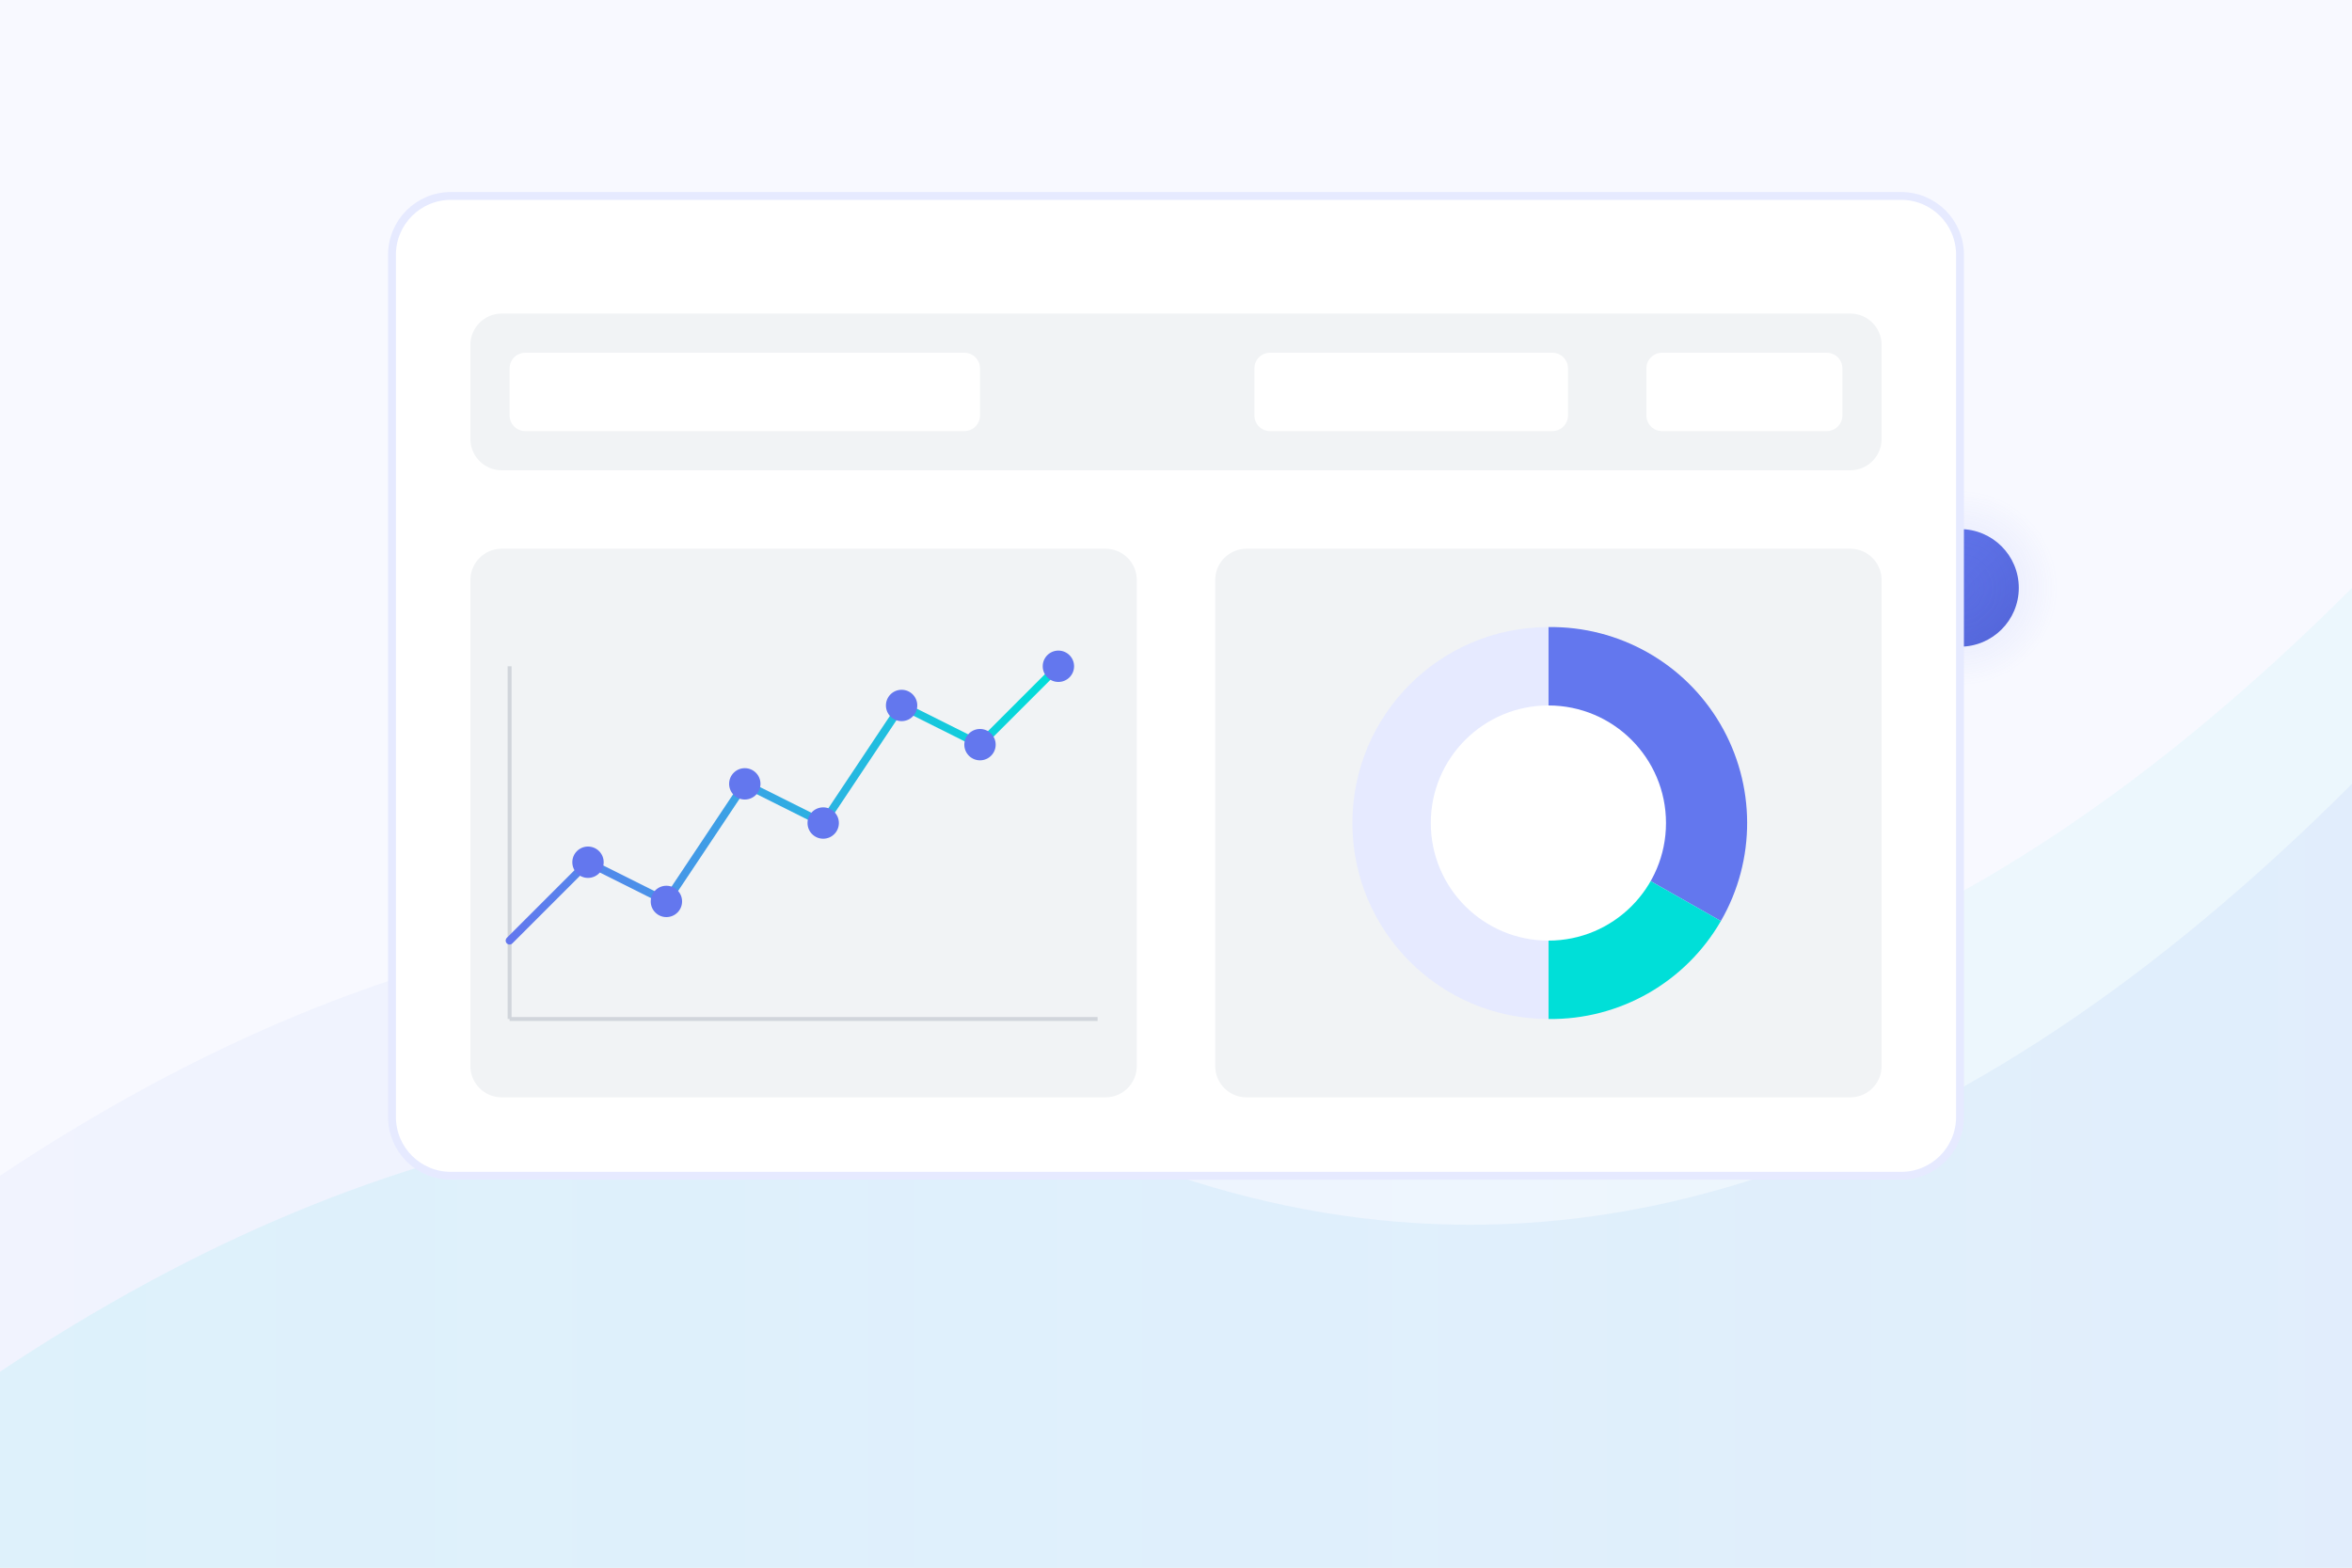
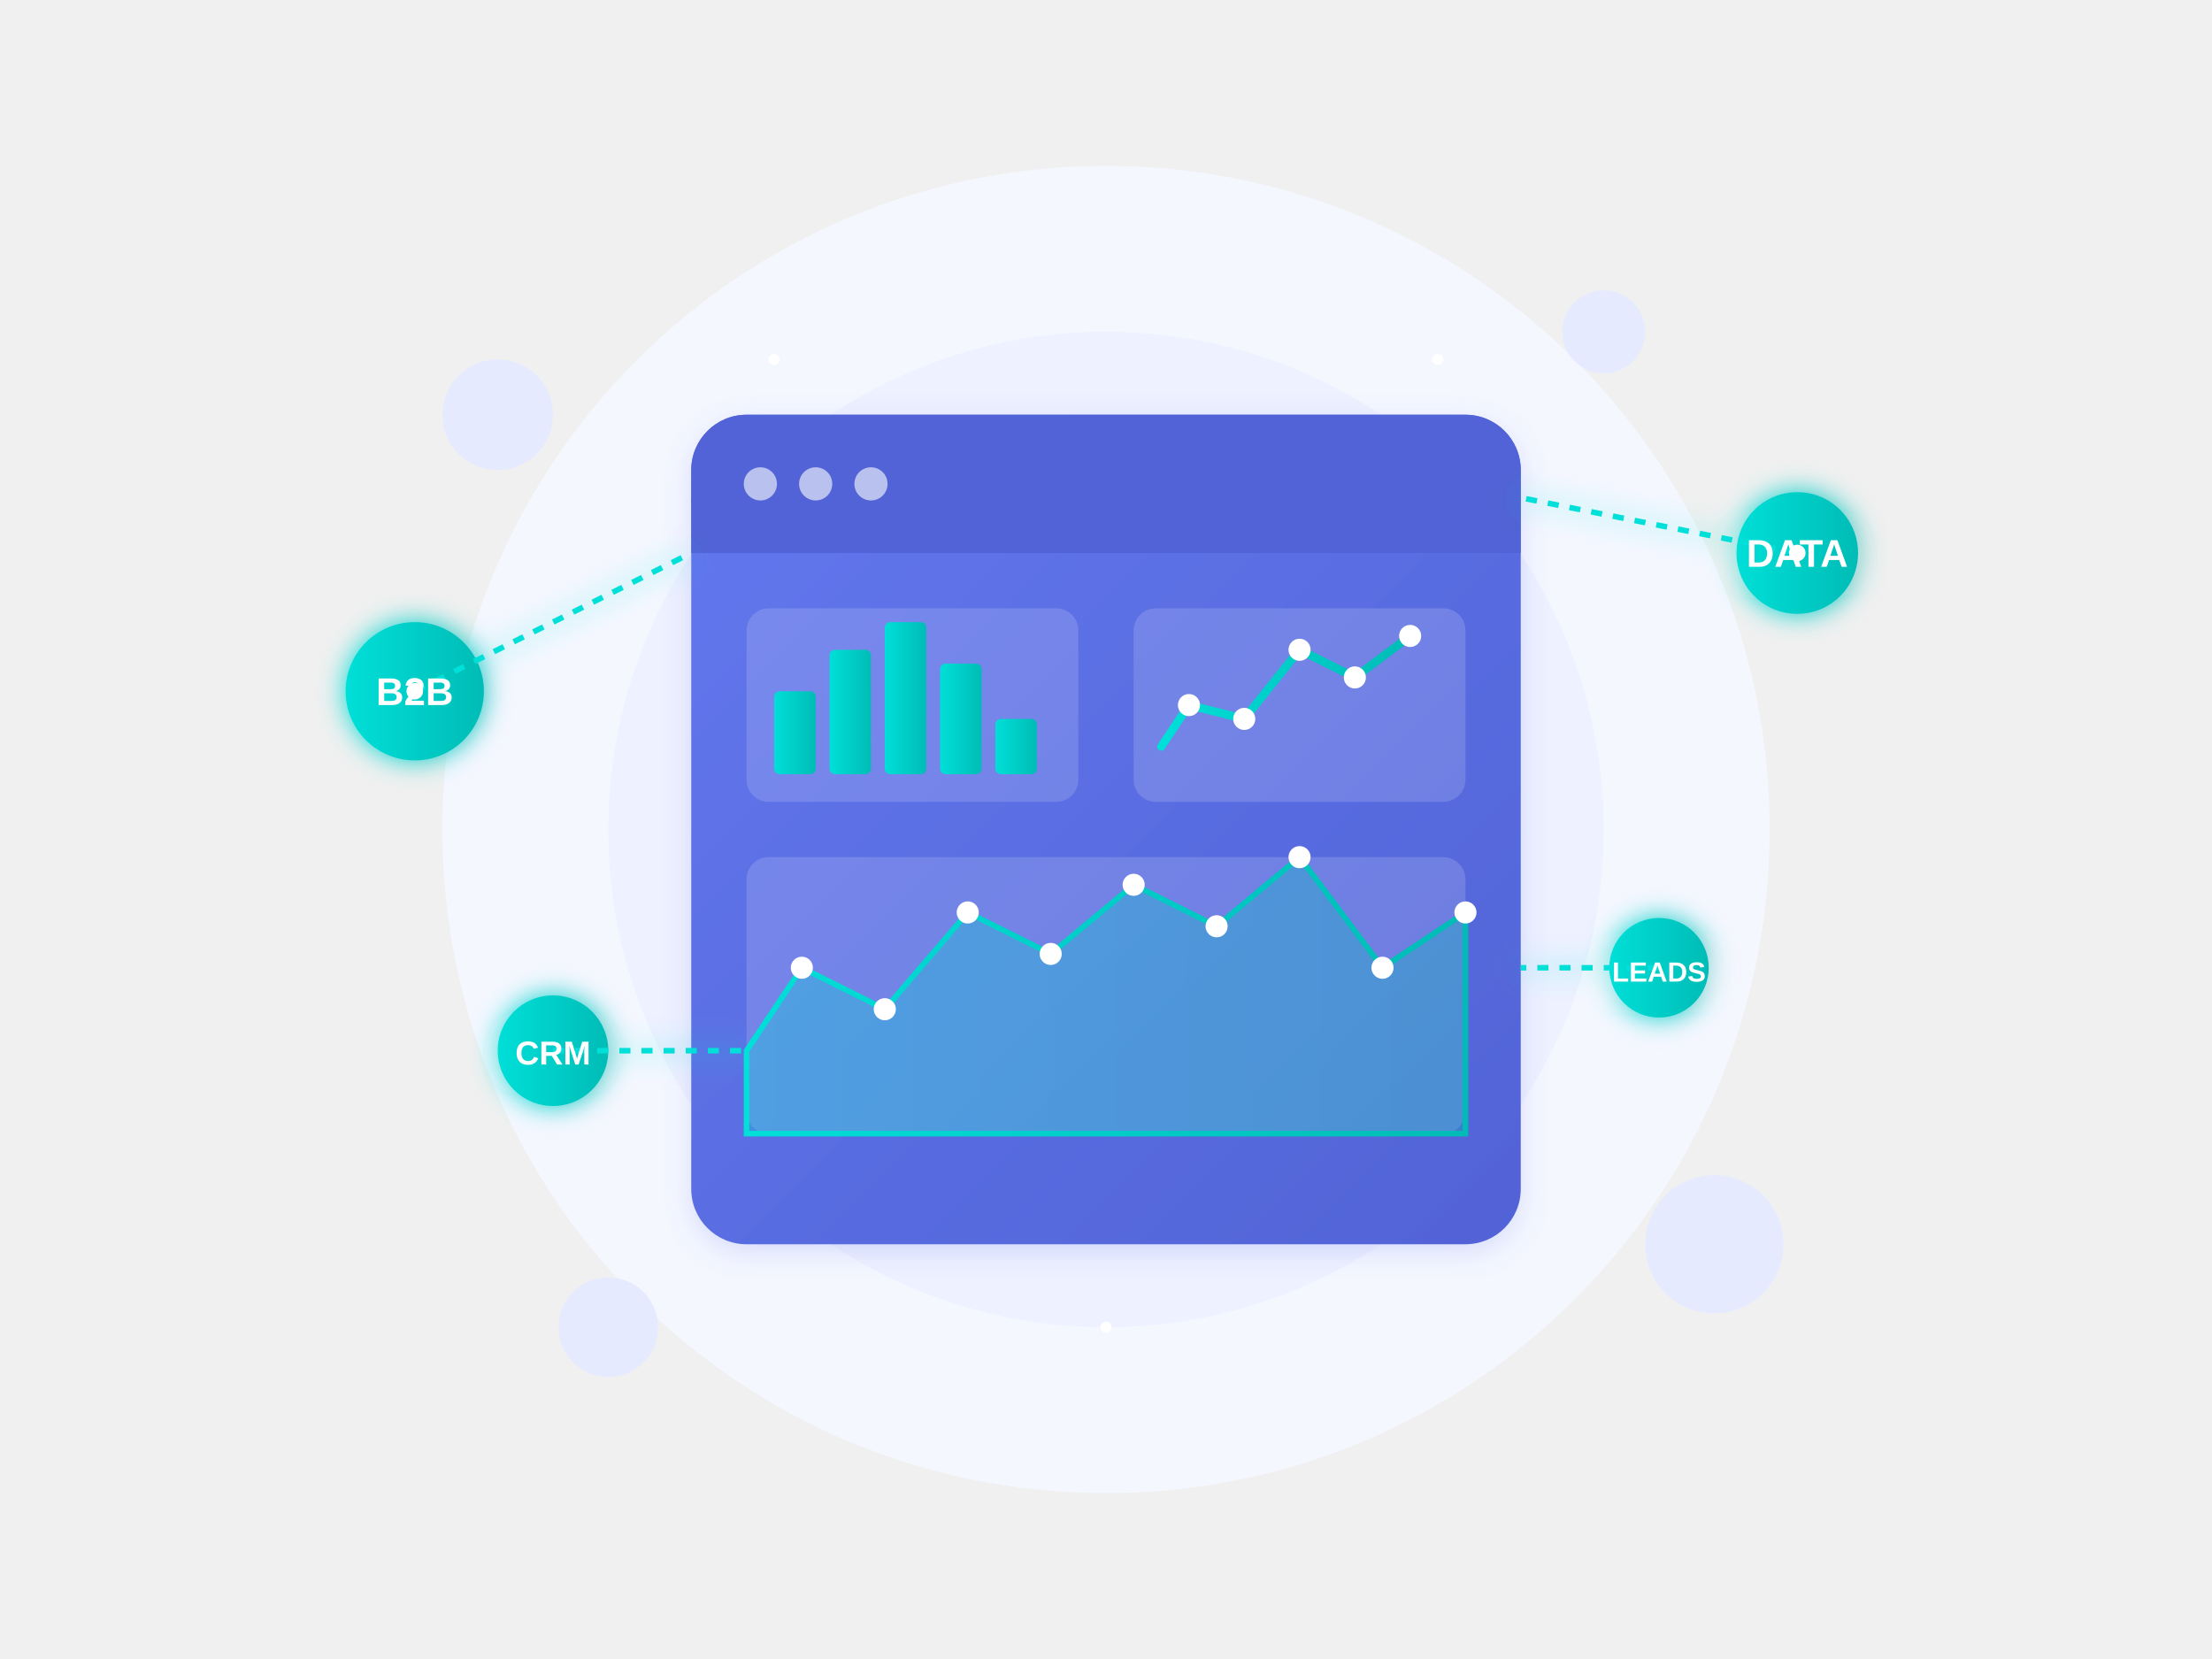
- <svg xmlns="http://www.w3.org/2000/svg" width="600" height="400" viewBox="0 0 600 400" fill="none">
-   <rect width="600" height="400" fill="#F8F9FF" />
-   <path d="M0 300 Q 150 200 300 250 T 600 150 V 400 H 0 Z" fill="url(#gradient1)" opacity="0.05" />
-   <path d="M0 350 Q 150 250 300 300 T 600 200 V 400 H 0 Z" fill="url(#gradient2)" opacity="0.08" />
-   <line x1="150" y1="150" x2="250" y2="90" stroke="#E6EAFF" stroke-width="2" />
-   <line x1="250" y1="90" x2="320" y2="150" stroke="#E6EAFF" stroke-width="2" />
-   <line x1="320" y1="150" x2="400" y2="90" stroke="#E6EAFF" stroke-width="2" />
-   <line x1="400" y1="90" x2="500" y2="150" stroke="#E6EAFF" stroke-width="2" />
-   <line x1="150" y1="150" x2="200" y2="250" stroke="#E6EAFF" stroke-width="2" />
-   <line x1="320" y1="150" x2="270" y2="250" stroke="#E6EAFF" stroke-width="2" />
-   <line x1="500" y1="150" x2="450" y2="250" stroke="#E6EAFF" stroke-width="2" />
-   <line x1="200" y1="250" x2="270" y2="250" stroke="#E6EAFF" stroke-width="2" />
-   <line x1="270" y1="250" x2="450" y2="250" stroke="#E6EAFF" stroke-width="2" />
-   <circle cx="150" cy="150" r="15" fill="url(#gradientNode1)" />
-   <circle cx="250" cy="90" r="12" fill="url(#gradientNode2)" />
-   <circle cx="320" cy="150" r="15" fill="url(#gradientNode1)" />
-   <circle cx="400" cy="90" r="12" fill="url(#gradientNode2)" />
-   <circle cx="500" cy="150" r="15" fill="url(#gradientNode1)" />
-   <circle cx="200" cy="250" r="12" fill="url(#gradientNode2)" />
-   <circle cx="270" cy="250" r="15" fill="url(#gradientNode1)" />
-   <circle cx="450" cy="250" r="12" fill="url(#gradientNode2)" />
-   <circle cx="150" cy="150" r="25" fill="url(#gradientGlow1)" opacity="0.2" />
-   <circle cx="320" cy="150" r="25" fill="url(#gradientGlow1)" opacity="0.2" />
-   <circle cx="500" cy="150" r="25" fill="url(#gradientGlow1)" opacity="0.2" />
-   <circle cx="270" cy="250" r="25" fill="url(#gradientGlow1)" opacity="0.2" />
-   <circle cx="185" cy="130" r="4" fill="#6377EE">
-     <animate attributeName="cx" from="150" to="250" dur="4s" begin="0s" repeatCount="indefinite" />
-     <animate attributeName="cy" from="150" to="90" dur="4s" begin="0s" repeatCount="indefinite" />
-   </circle>
-   <circle cx="350" cy="130" r="4" fill="#00DFD8">
-     <animate attributeName="cx" from="320" to="400" dur="3s" begin="1s" repeatCount="indefinite" />
-     <animate attributeName="cy" from="150" to="90" dur="3s" begin="1s" repeatCount="indefinite" />
-   </circle>
-   <circle cx="235" cy="200" r="4" fill="#6377EE">
-     <animate attributeName="cx" from="200" to="270" dur="3.5s" begin="0.5s" repeatCount="indefinite" />
-     <animate attributeName="cy" from="250" to="250" dur="3.5s" begin="0.5s" repeatCount="indefinite" />
-   </circle>
-   <circle cx="320" cy="200" r="4" fill="#00DFD8">
-     <animate attributeName="cx" from="270" to="450" dur="5s" begin="0s" repeatCount="indefinite" />
-     <animate attributeName="cy" from="250" to="250" dur="5s" begin="0s" repeatCount="indefinite" />
-   </circle>
-   <rect x="100" y="50" width="400" height="250" rx="15" fill="white" stroke="#E6EAFF" stroke-width="2" />
-   <rect x="120" y="80" width="360" height="40" rx="8" fill="#F1F3F5" />
-   <rect x="130" y="90" width="120" height="20" rx="4" fill="white" />
-   <rect x="320" y="90" width="80" height="20" rx="4" fill="white" />
-   <rect x="420" y="90" width="50" height="20" rx="4" fill="white" />
-   <rect x="120" y="140" width="170" height="140" rx="8" fill="#F1F3F5" />
-   <rect x="310" y="140" width="170" height="140" rx="8" fill="#F1F3F5" />
-   <path d="M130 260 L 130 170 M 130 260 L 280 260" stroke="#D1D5DB" stroke-width="1" />
-   <path d="M 130 240 L 150 220 L 170 230 L 190 200 L 210 210 L 230 180 L 250 190 L 270 170" stroke="url(#gradientLine)" stroke-width="2" fill="none" stroke-linecap="round" />
-   <circle cx="150" cy="220" r="4" fill="#6377EE" />
-   <circle cx="170" cy="230" r="4" fill="#6377EE" />
-   <circle cx="190" cy="200" r="4" fill="#6377EE" />
-   <circle cx="210" cy="210" r="4" fill="#6377EE" />
-   <circle cx="230" cy="180" r="4" fill="#6377EE" />
-   <circle cx="250" cy="190" r="4" fill="#6377EE" />
-   <circle cx="270" cy="170" r="4" fill="#6377EE" />
-   <circle cx="395" cy="210" r="50" fill="#F1F3F5" />
-   <path d="M 395 210 L 395 160 A 50 50 0 0 1 439 235 Z" fill="#6377EE" />
-   <path d="M 395 210 L 439 235 A 50 50 0 0 1 395 260 Z" fill="#00DFD8" />
-   <path d="M 395 210 L 395 260 A 50 50 0 1 1 395 160 Z" fill="#E6EAFF" />
-   <circle cx="395" cy="210" r="30" fill="white" />
+ <svg xmlns="http://www.w3.org/2000/svg" width="800" height="600" viewBox="0 0 800 600" fill="none">
  <defs>
-     <linearGradient id="gradient1" x1="0%" y1="0%" x2="100%" y2="0%">
-       <stop offset="0%" stop-color="#6377EE" />
-       <stop offset="100%" stop-color="#00DFD8" />
-     </linearGradient>
-     <linearGradient id="gradient2" x1="0%" y1="0%" x2="100%" y2="0%">
-       <stop offset="0%" stop-color="#00DFD8" />
-       <stop offset="100%" stop-color="#6377EE" />
-     </linearGradient>
-     <linearGradient id="gradientNode1" x1="0%" y1="0%" x2="100%" y2="100%">
+     <linearGradient id="gradientPurple" x1="0%" y1="0%" x2="100%" y2="100%">
      <stop offset="0%" stop-color="#6377EE" />
      <stop offset="100%" stop-color="#5163D6" />
    </linearGradient>
-     <linearGradient id="gradientNode2" x1="0%" y1="0%" x2="100%" y2="100%">
+     <linearGradient id="gradientTeal" x1="0%" y1="0%" x2="100%" y2="0%">
      <stop offset="0%" stop-color="#00DFD8" />
      <stop offset="100%" stop-color="#00BCB6" />
    </linearGradient>
-     <radialGradient id="gradientGlow1" cx="50%" cy="50%" r="50%" fx="50%" fy="50%">
-       <stop offset="0%" stop-color="#6377EE" stop-opacity="0.8" />
-       <stop offset="100%" stop-color="#6377EE" stop-opacity="0" />
-     </radialGradient>
-     <linearGradient id="gradientLine" x1="0%" y1="0%" x2="100%" y2="0%">
-       <stop offset="0%" stop-color="#6377EE" />
-       <stop offset="100%" stop-color="#00DFD8" />
-     </linearGradient>
+     <filter id="shadow" x="-20%" y="-20%" width="140%" height="140%">
+       <feDropShadow dx="0" dy="3" stdDeviation="5" flood-color="#6377EE" flood-opacity="0.2" />
+     </filter>
+     <filter id="glow" x="-20%" y="-20%" width="140%" height="140%">
+       <feGaussianBlur stdDeviation="5" result="blur" />
+       <feComposite in="SourceGraphic" in2="blur" operator="over" />
+     </filter>
  </defs>
+   <circle cx="400" cy="300" r="240" fill="#F5F7FF" />
+   <circle cx="400" cy="300" r="180" fill="#EEF1FF" />
+   <circle cx="180" cy="150" r="20" fill="#E6EAFF" />
+   <circle cx="620" cy="450" r="25" fill="#E6EAFF" />
+   <circle cx="580" cy="120" r="15" fill="#E6EAFF" />
+   <circle cx="220" cy="480" r="18" fill="#E6EAFF" />
+   <g filter="url(#shadow)">
+     <rect x="250" y="150" width="300" height="300" rx="20" fill="url(#gradientPurple)" />
+     <rect x="250" y="150" width="300" height="50" rx="20" fill="#5163D6" />
+     <rect x="250" y="180" width="300" height="20" rx="0" fill="#5163D6" />
+     <circle cx="275" cy="175" r="6" fill="white" fill-opacity="0.6" />
+     <circle cx="295" cy="175" r="6" fill="white" fill-opacity="0.6" />
+     <circle cx="315" cy="175" r="6" fill="white" fill-opacity="0.6" />
+     <rect x="270" y="220" width="120" height="70" rx="8" fill="white" fill-opacity="0.15" />
+     <rect x="410" y="220" width="120" height="70" rx="8" fill="white" fill-opacity="0.15" />
+     <rect x="270" y="310" width="260" height="100" rx="8" fill="white" fill-opacity="0.15" />
+   </g>
+   <rect x="280" y="250" width="15" height="30" rx="2" fill="url(#gradientTeal)" />
+   <rect x="300" y="235" width="15" height="45" rx="2" fill="url(#gradientTeal)" />
+   <rect x="320" y="225" width="15" height="55" rx="2" fill="url(#gradientTeal)" />
+   <rect x="340" y="240" width="15" height="40" rx="2" fill="url(#gradientTeal)" />
+   <rect x="360" y="260" width="15" height="20" rx="2" fill="url(#gradientTeal)" />
+   <path d="M420 270 L430 255 L450 260 L470 235 L490 245 L510 230" stroke="url(#gradientTeal)" stroke-width="3" stroke-linecap="round" fill="none" />
+   <circle cx="430" cy="255" r="4" fill="white" />
+   <circle cx="450" cy="260" r="4" fill="white" />
+   <circle cx="470" cy="235" r="4" fill="white" />
+   <circle cx="490" cy="245" r="4" fill="white" />
+   <circle cx="510" cy="230" r="4" fill="white" />
+   <path d="M270 380 L290 350 L320 365 L350 330 L380 345 L410 320 L440 335 L470 310 L500 350 L530 330 L530 410 L270 410 Z" fill="url(#gradientTeal)" fill-opacity="0.3" stroke="url(#gradientTeal)" stroke-width="2" />
+   <circle cx="290" cy="350" r="4" fill="white" />
+   <circle cx="320" cy="365" r="4" fill="white" />
+   <circle cx="350" cy="330" r="4" fill="white" />
+   <circle cx="380" cy="345" r="4" fill="white" />
+   <circle cx="410" cy="320" r="4" fill="white" />
+   <circle cx="440" cy="335" r="4" fill="white" />
+   <circle cx="470" cy="310" r="4" fill="white" />
+   <circle cx="500" cy="350" r="4" fill="white" />
+   <circle cx="530" cy="330" r="4" fill="white" />
+   <g filter="url(#glow)">
+     <circle cx="150" cy="250" r="25" fill="url(#gradientTeal)" />
+     <circle cx="200" cy="380" r="20" fill="url(#gradientTeal)" />
+     <circle cx="650" cy="200" r="22" fill="url(#gradientTeal)" />
+     <circle cx="600" cy="350" r="18" fill="url(#gradientTeal)" />
+     <path d="M150 250 L250 200" stroke="#00DFD8" stroke-width="2" stroke-dasharray="4 4" />
+     <path d="M200 380 L270 380" stroke="#00DFD8" stroke-width="2" stroke-dasharray="4 4" />
+     <path d="M650 200 L550 180" stroke="#00DFD8" stroke-width="2" stroke-dasharray="4 4" />
+     <path d="M600 350 L550 350" stroke="#00DFD8" stroke-width="2" stroke-dasharray="4 4" />
+     <text x="150" y="255" text-anchor="middle" font-family="Arial" font-weight="bold" font-size="14" fill="white">B2B</text>
+     <text x="200" y="385" text-anchor="middle" font-family="Arial" font-weight="bold" font-size="12" fill="white">CRM</text>
+     <text x="650" y="205" text-anchor="middle" font-family="Arial" font-weight="bold" font-size="14" fill="white">DATA</text>
+     <text x="600" y="355" text-anchor="middle" font-family="Arial" font-weight="bold" font-size="10" fill="white">LEADS</text>
+   </g>
+   <circle cx="150" cy="250" r="3" fill="white" />
+   <circle cx="650" cy="200" r="3" fill="white" />
+   <circle cx="280" cy="130" r="2" fill="white" />
+   <circle cx="520" cy="130" r="2" fill="white" />
+   <circle cx="400" cy="480" r="2" fill="white" />
</svg>
